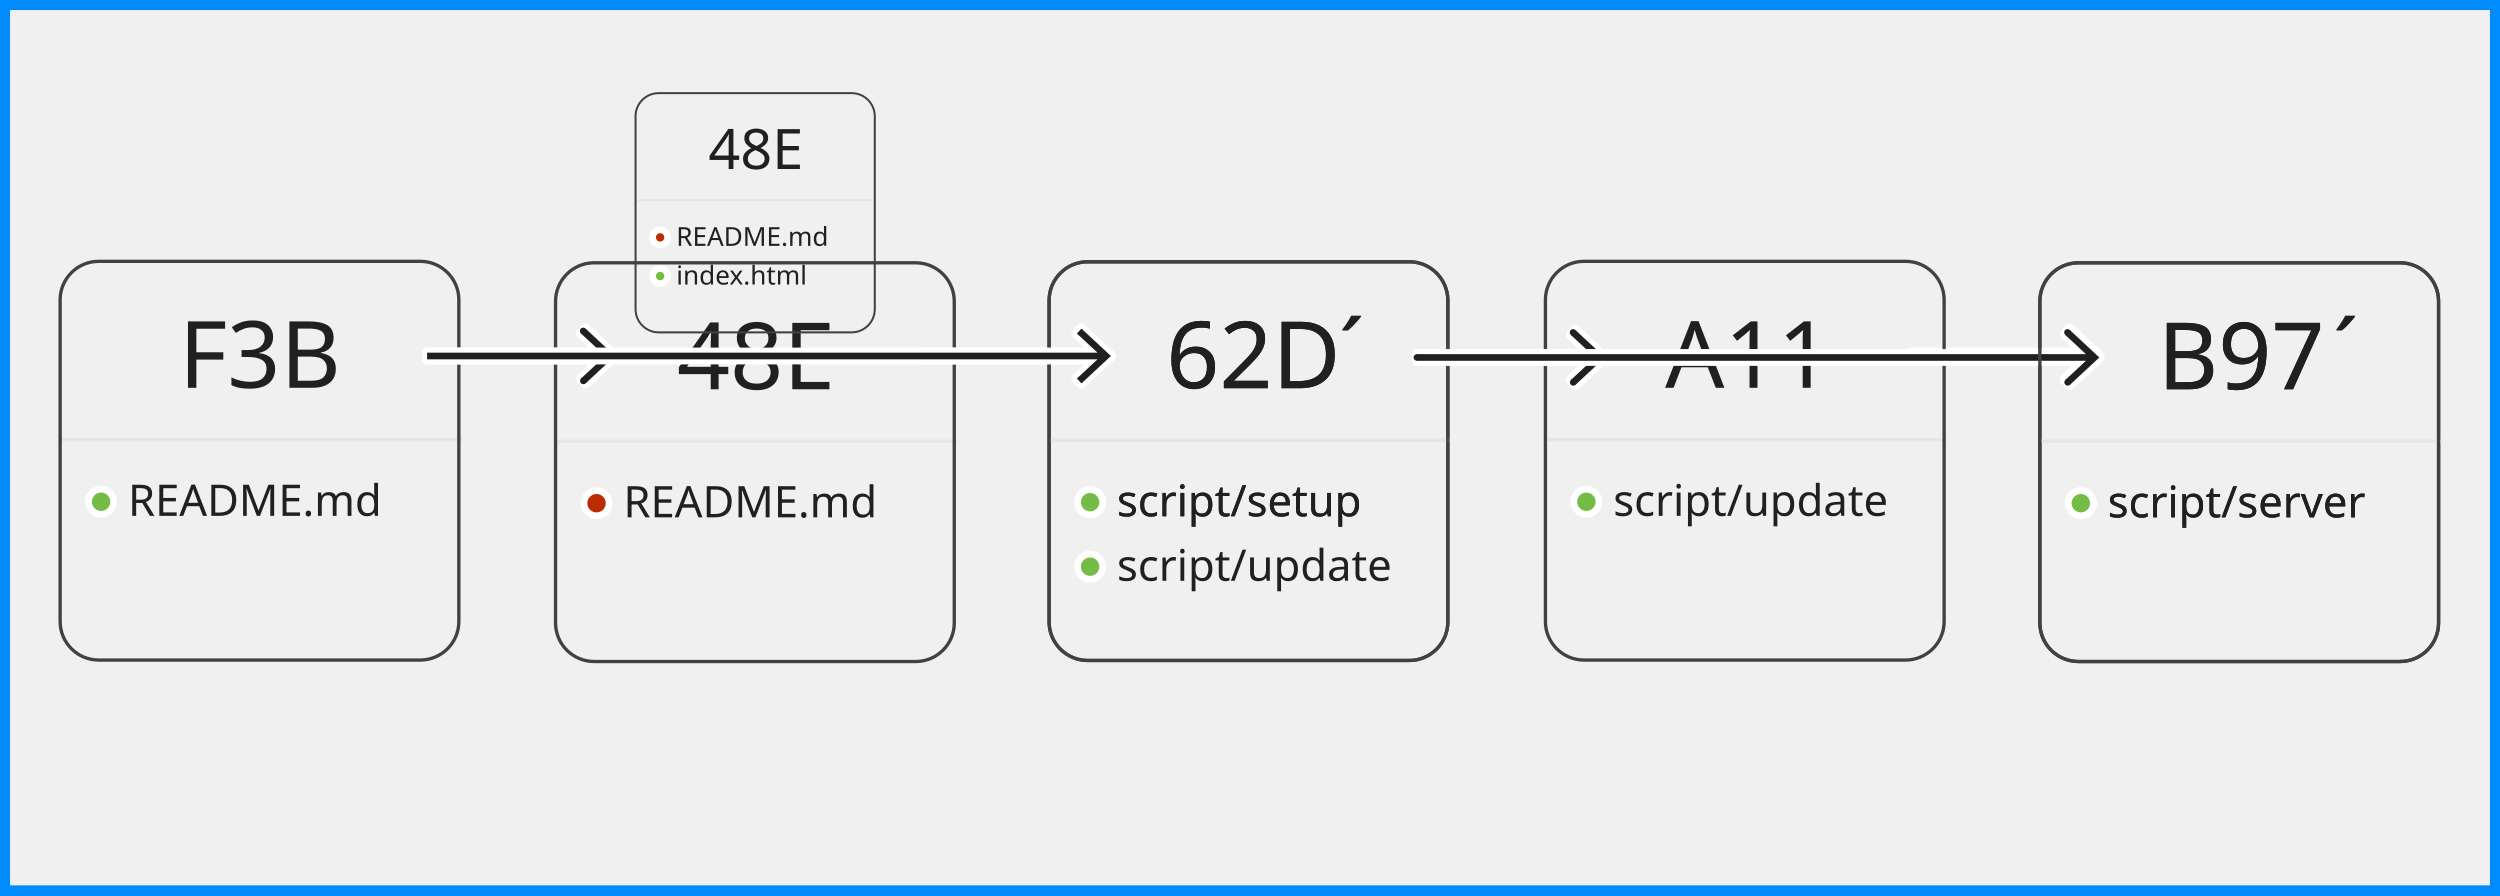
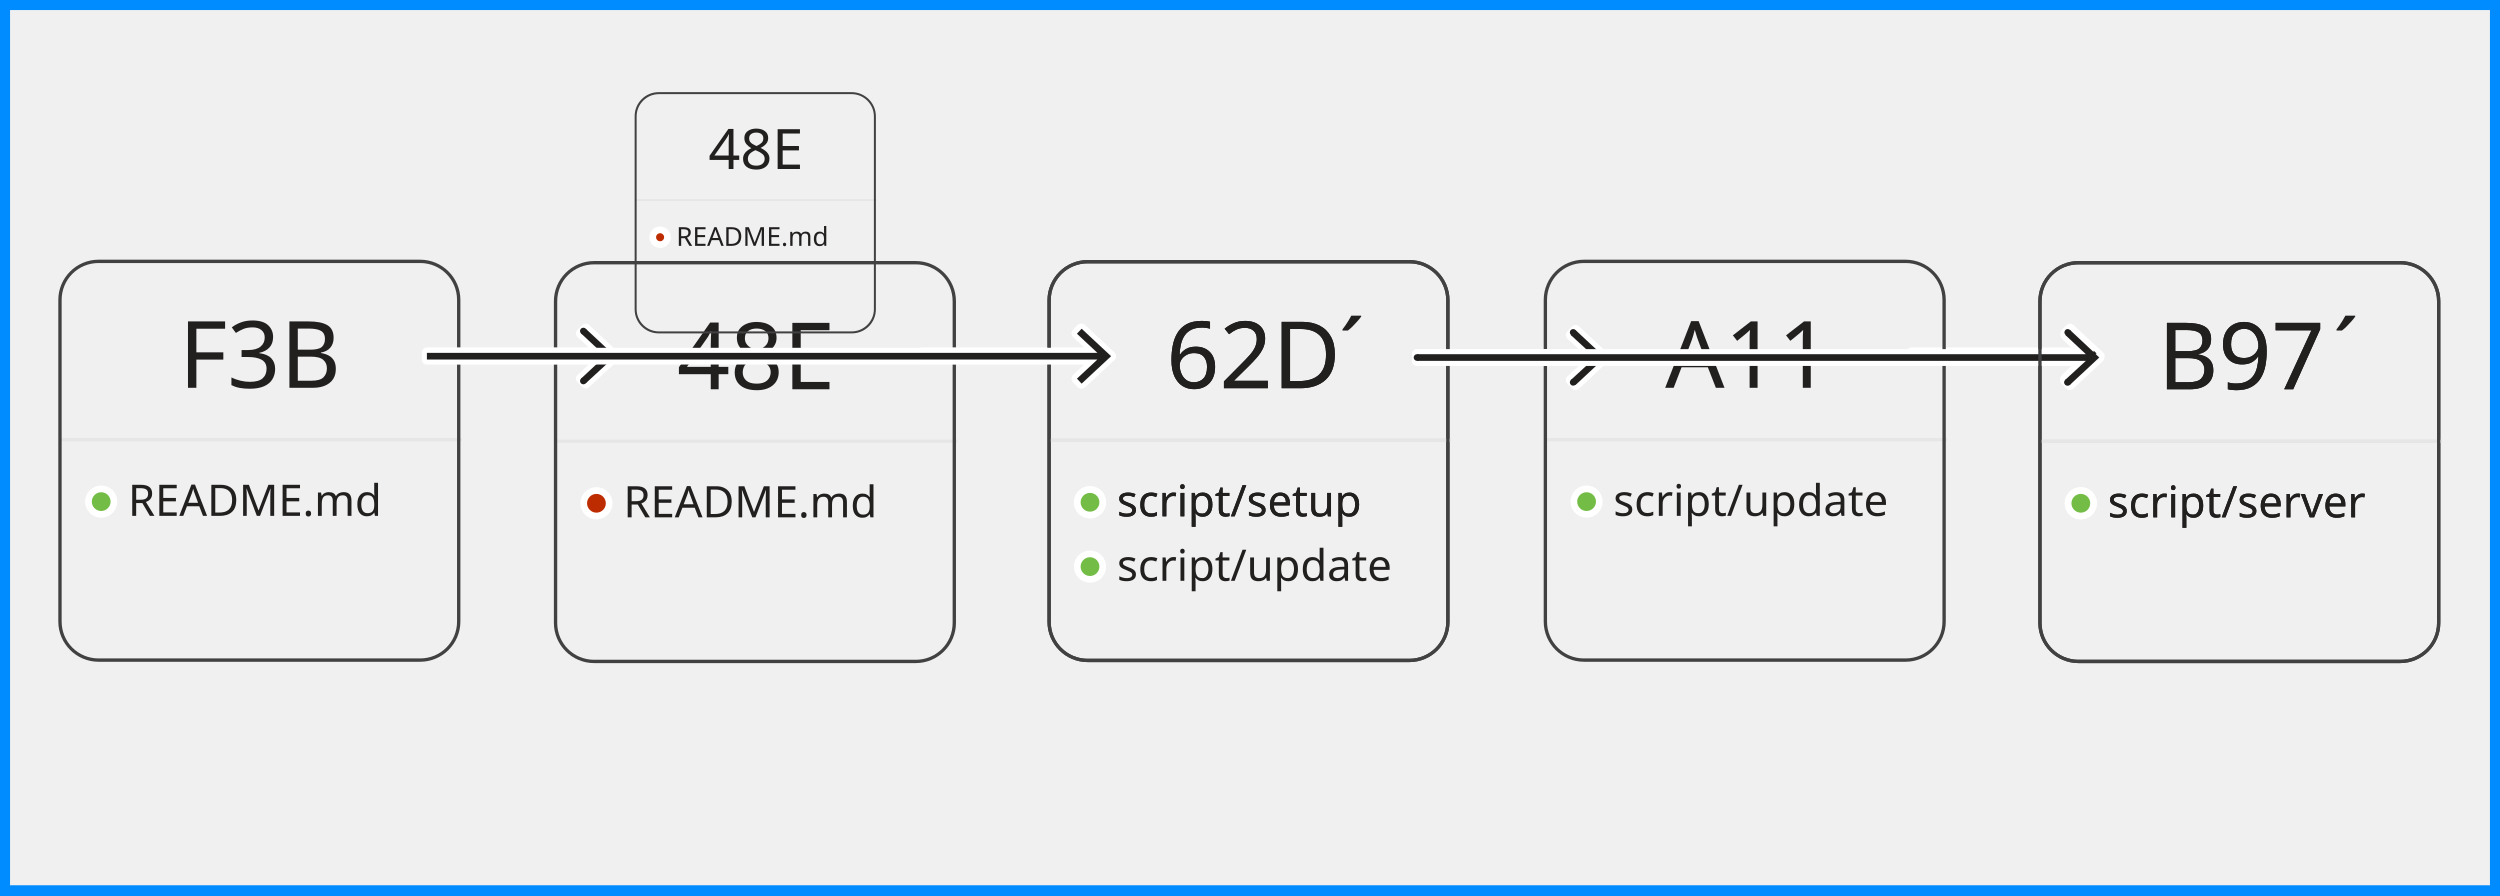
- <svg xmlns="http://www.w3.org/2000/svg" version="1.1" id="Layer_2" x="0px" y="0px" width="746.141px" height="267.242px" viewBox="0 0 746.141 267.242" enable-background="new 0 0 746.141 267.242" xml:space="preserve">
+ <svg xmlns="http://www.w3.org/2000/svg" version="1.1" id="Layer_2" x="0px" y="0px" viewBox="0 0 746.1 267.2" enable-background="new 0 0 746.1 267.2" xml:space="preserve">
  <g id="boundary">
-     <path fill="none" stroke="#008CFF" stroke-width="6" stroke-miterlimit="10" d="M0,0v267.242h746.14V0H0z" />
+     <path fill="none" stroke="#008CFF" stroke-width="6" stroke-miterlimit="10" d="M0,0v267.2h746.1V0H0z" />
  </g>
  <g id="base">
    <g id="XMLID_5_">
      <g id="Template_9_">
-         <line fill="none" stroke="#E6E6E6" stroke-miterlimit="10" x1="137.833" y1="131.24" x2="17.833" y2="131.24" />
+         <line fill="none" stroke="#E6E6E6" stroke-miterlimit="10" x1="137.8" y1="131.2" x2="17.8" y2="131.2" />
      </g>
      <g id="border_18_">
-         <path fill="#414141" d="M125.446,78.497c6.065,0,11,4.935,11,11v96c0,6.065-4.935,11-11,11h-96c-6.065,0-11-4.935-11-11v-96     c0-6.065,4.935-11,11-11L125.446,78.497 M125.446,77.497h-96c-6.6,0-12,5.4-12,12v96c0,6.6,5.4,12,12,12h96c6.6,0,12-5.4,12-12     v-96C137.446,82.896,132.047,77.497,125.446,77.497L125.446,77.497z" />
+         <path fill="#414141" d="M125.4,78.5c6.1,0,11,4.9,11,11v96c0,6.1-4.9,11-11,11h-96c-6.1,0-11-4.9-11-11v-96c0-6.1,4.9-11,11-11     L125.4,78.5 M125.4,77.5h-96c-6.6,0-12,5.4-12,12v96c0,6.6,5.4,12,12,12h96c6.6,0,12-5.4,12-12v-96     C137.4,82.9,132,77.5,125.4,77.5L125.4,77.5z" />
      </g>
    </g>
    <g>
      <text transform="matrix(1 0 0 1 53.4149 115.7354)" fill="#221F1F" font-family="'HelveticaNeue-Light'" font-size="27.748">F3B</text>
      <g>
        <text transform="matrix(1 0 0 1 38.2021 153.9613)" fill="#221F1F" font-family="'ApexNew-Book'" font-size="12.992">README.md</text>
-         <circle fill="#73BD46" stroke="#FFFFFF" stroke-width="2" stroke-miterlimit="10" cx="30.178" cy="149.747" r="3.75" />
+         <circle fill="#73BD46" stroke="#FFFFFF" stroke-width="2" stroke-miterlimit="10" cx="30.2" cy="149.7" r="3.8" />
      </g>
      <g display="none">
        <text transform="matrix(1 0 0 1 38.2021 173.2113)" display="inline" fill="#221F1F" font-family="'ApexNew-Book'" font-size="12.992">placeholder</text>
-         <circle display="inline" fill="#B93226" stroke="#FFFFFF" stroke-width="2" stroke-miterlimit="10" cx="30.178" cy="168.997" r="3.75" />
+         <circle display="inline" fill="#B93226" stroke="#FFFFFF" stroke-width="2" stroke-miterlimit="10" cx="30.2" cy="169" r="3.8" />
      </g>
    </g>
  </g>
  <g id="step-1-in-out_1_">
    <g id="XMLID_3_">
      <g>
-         <polygon fill="none" stroke="#FFFFFF" stroke-width="3" stroke-linecap="round" stroke-linejoin="round" stroke-miterlimit="10" points="     617.767,98.073 616.403,99.538 622.549,105.25 570.464,105.25 570.464,107.25 622.553,107.25 616.403,112.965 617.767,114.43      626.563,106.253    " />
-         <polygon fill="#221F1F" points="617.767,98.073 616.403,99.538 622.549,105.25 570.464,105.25 570.464,107.25 622.553,107.25      616.403,112.965 617.767,114.43 626.563,106.253    " />
+         <polygon fill="none" stroke="#FFFFFF" stroke-width="3" stroke-linecap="round" stroke-linejoin="round" stroke-miterlimit="10" points="     617.8,98.1 616.4,99.5 622.5,105.2 570.5,105.2 570.5,107.2 622.6,107.2 616.4,113 617.8,114.4 626.6,106.3    " />
+         <polygon fill="#221F1F" points="617.8,98.1 616.4,99.5 622.5,105.2 570.5,105.2 570.5,107.2 622.6,107.2 616.4,113 617.8,114.4      626.6,106.3    " />
      </g>
-       <circle fill="#221F1F" cx="570.464" cy="106.25" r="1" />
-       <circle fill="#221F1F" cx="617.06" cy="98.78" r="1" />
-       <circle fill="#221F1F" cx="617.11" cy="113.673" r="1" />
-       <line display="none" fill="none" stroke="#ED358C" stroke-miterlimit="10" x1="579.996" y1="93.746" x2="579.996" y2="117.766" />
-       <line display="none" fill="none" stroke="#ED358C" stroke-miterlimit="10" x1="608.746" y1="93.746" x2="608.746" y2="117.766" />
+       <circle fill="#221F1F" cx="570.5" cy="106.2" r="1" />
+       <circle fill="#221F1F" cx="617.1" cy="98.8" r="1" />
+       <circle fill="#221F1F" cx="617.1" cy="113.7" r="1" />
+       <line display="none" fill="none" stroke="#ED358C" stroke-miterlimit="10" x1="580" y1="93.7" x2="580" y2="117.8" />
+       <line display="none" fill="none" stroke="#ED358C" stroke-miterlimit="10" x1="608.7" y1="93.7" x2="608.7" y2="117.8" />
    </g>
-     <path fill="none" stroke="#221F1F" stroke-miterlimit="10" d="M430.67,207.118" />
+     <path fill="none" stroke="#221F1F" stroke-miterlimit="10" d="M430.7,207.1" />
    <g>
      <g>
        <g id="Template_8_">
-           <line fill="none" stroke="#E6E6E6" stroke-miterlimit="10" x1="285.694" y1="131.675" x2="165.694" y2="131.675" />
+           <line fill="none" stroke="#E6E6E6" stroke-miterlimit="10" x1="285.7" y1="131.7" x2="165.7" y2="131.7" />
        </g>
        <g id="border_16_">
-           <path fill="#414141" d="M273.307,78.932c6.065,0,11,4.935,11,11v96c0,6.065-4.935,11-11,11h-96c-6.065,0-11-4.935-11-11v-96      c0-6.065,4.935-11,11-11L273.307,78.932 M273.307,77.932h-96c-6.6,0-12,5.4-12,12v96c0,6.6,5.4,12,12,12h96c6.6,0,12-5.4,12-12      v-96C285.307,83.332,279.907,77.932,273.307,77.932L273.307,77.932z" />
+           <path fill="#414141" d="M273.3,78.9c6.1,0,11,4.9,11,11v96c0,6.1-4.9,11-11,11h-96c-6.1,0-11-4.9-11-11v-96c0-6.1,4.9-11,11-11      L273.3,78.9 M273.3,77.9h-96c-6.6,0-12,5.4-12,12v96c0,6.6,5.4,12,12,12h96c6.6,0,12-5.4,12-12v-96      C285.3,83.3,279.9,77.9,273.3,77.9L273.3,77.9z" />
        </g>
      </g>
      <g>
        <text transform="matrix(1 0 0 1 202.0388 116.1711)" fill="#221F1F" font-family="'HelveticaNeue-Light'" font-size="27.748">48E</text>
        <g>
          <text transform="matrix(1 0 0 1 186.0633 154.3971)" fill="#221F1F" font-family="'ApexNew-Book'" font-size="12.992">README.md</text>
-           <circle fill="#BD2C00" stroke="#FFFFFF" stroke-width="2" stroke-miterlimit="10" cx="178.04" cy="150.183" r="3.75" />
+           <circle fill="#BD2C00" stroke="#FFFFFF" stroke-width="2" stroke-miterlimit="10" cx="178" cy="150.2" r="3.8" />
        </g>
        <g display="none">
          <text transform="matrix(1 0 0 1 186.0633 173.647)" display="inline" fill="#221F1F" font-family="'ApexNew-Book'" font-size="12.992">index.html</text>
-           <circle display="inline" fill="#73BD46" stroke="#FFFFFF" stroke-width="2" stroke-miterlimit="10" cx="178.04" cy="169.433" r="3.75" />
+           <circle display="inline" fill="#73BD46" stroke="#FFFFFF" stroke-width="2" stroke-miterlimit="10" cx="178" cy="169.4" r="3.8" />
        </g>
      </g>
    </g>
    <g>
      <g>
        <g id="Template_6_">
-           <line fill="none" stroke="#E6E6E6" stroke-miterlimit="10" x1="433.003" y1="131.368" x2="313.003" y2="131.368" />
+           <line fill="none" stroke="#E6E6E6" stroke-miterlimit="10" x1="433" y1="131.4" x2="313" y2="131.4" />
        </g>
        <g id="border_14_">
-           <path fill="#414141" d="M420.616,78.625c6.065,0,11,4.935,11,11v96c0,6.065-4.935,11-11,11h-96c-6.065,0-11-4.935-11-11v-96      c0-6.065,4.935-11,11-11H420.616 M420.616,77.625h-96c-6.6,0-12,5.4-12,12v96c0,6.6,5.4,12,12,12h96c6.6,0,12-5.4,12-12v-96      C432.616,83.024,427.216,77.625,420.616,77.625L420.616,77.625z" />
+           <path fill="#414141" d="M420.6,78.6c6.1,0,11,4.9,11,11v96c0,6.1-4.9,11-11,11h-96c-6.1,0-11-4.9-11-11v-96c0-6.1,4.9-11,11-11      H420.6 M420.6,77.6h-96c-6.6,0-12,5.4-12,12v96c0,6.6,5.4,12,12,12h96c6.6,0,12-5.4,12-12v-96C432.6,83,427.2,77.6,420.6,77.6      L420.6,77.6z" />
        </g>
      </g>
      <g>
        <text transform="matrix(1 0 0 1 348.0713 115.8637)" fill="#221F1F" font-family="'HelveticaNeue-Light'" font-size="27.748">62D</text>
        <text transform="matrix(1 0 0 1 333.3722 154.0896)" fill="#221F1F" font-family="'ApexNew-Book'" font-size="12.992">script/setup</text>
-         <circle fill="#73BD46" stroke="#FFFFFF" stroke-width="2" stroke-miterlimit="10" cx="325.349" cy="149.876" r="3.75" />
+         <circle fill="#73BD46" stroke="#FFFFFF" stroke-width="2" stroke-miterlimit="10" cx="325.3" cy="149.9" r="3.8" />
        <g display="none">
          <text transform="matrix(1 0 0 1 333.3722 173.3396)" display="inline" fill="#221F1F" font-family="'ApexNew-Book'" font-size="12.992">team.jpg</text>
-           <circle display="inline" fill="#73BD46" stroke="#FFFFFF" stroke-width="2" stroke-miterlimit="10" cx="325.349" cy="169.126" r="3.75" />
+           <circle display="inline" fill="#73BD46" stroke="#FFFFFF" stroke-width="2" stroke-miterlimit="10" cx="325.3" cy="169.1" r="3.8" />
        </g>
      </g>
    </g>
    <g>
      <g>
        <g id="Template_5_">
-           <line fill="none" stroke="#E6E6E6" stroke-miterlimit="10" x1="581.126" y1="131.24" x2="461.126" y2="131.24" />
+           <line fill="none" stroke="#E6E6E6" stroke-miterlimit="10" x1="581.1" y1="131.2" x2="461.1" y2="131.2" />
        </g>
        <g id="border_12_">
-           <path fill="#414141" d="M568.739,78.497c6.065,0,11,4.935,11,11v96c0,6.065-4.935,11-11,11h-96c-6.065,0-11-4.935-11-11v-96      c0-6.065,4.935-11,11-11L568.739,78.497 M568.739,77.497h-96c-6.6,0-12,5.4-12,12v96c0,6.6,5.4,12,12,12h96c6.6,0,12-5.4,12-12      v-96C580.739,82.896,575.34,77.497,568.739,77.497L568.739,77.497z" />
+           <path fill="#414141" d="M568.7,78.5c6.1,0,11,4.9,11,11v96c0,6.1-4.9,11-11,11h-96c-6.1,0-11-4.9-11-11v-96c0-6.1,4.9-11,11-11      L568.7,78.5 M568.7,77.5h-96c-6.6,0-12,5.4-12,12v96c0,6.6,5.4,12,12,12h96c6.6,0,12-5.4,12-12v-96      C580.7,82.9,575.3,77.5,568.7,77.5L568.7,77.5z" />
        </g>
      </g>
      <g>
        <text transform="matrix(1 0 0 1 496.9578 115.7353)" fill="#221F1F" font-family="'HelveticaNeue-Light'" font-size="27.748">A11</text>
        <text transform="matrix(1 0 0 1 481.4955 153.9613)" fill="#221F1F" font-family="'ApexNew-Book'" font-size="12.992">script/update</text>
-         <circle fill="#73BD46" stroke="#FFFFFF" stroke-width="2" stroke-miterlimit="10" cx="473.472" cy="149.747" r="3.75" />
+         <circle fill="#73BD46" stroke="#FFFFFF" stroke-width="2" stroke-miterlimit="10" cx="473.5" cy="149.7" r="3.8" />
        <g display="none">
          <text transform="matrix(1 0 0 1 481.4955 173.2113)" display="inline" fill="#221F1F" font-family="'ApexNew-Book'" font-size="12.992">script/update</text>
-           <circle display="inline" fill="#73BD46" stroke="#FFFFFF" stroke-width="2" stroke-miterlimit="10" cx="473.472" cy="168.997" r="3.75" />
+           <circle display="inline" fill="#73BD46" stroke="#FFFFFF" stroke-width="2" stroke-miterlimit="10" cx="473.5" cy="169" r="3.8" />
        </g>
      </g>
    </g>
    <g>
      <g>
-         <polygon fill="none" stroke="#FFFFFF" stroke-width="3" stroke-linecap="round" stroke-linejoin="round" stroke-miterlimit="10" points="     470.199,98.509 468.835,99.974 474.98,105.686 422.895,105.686 422.895,107.686 474.985,107.686 468.835,113.401      470.199,114.866 478.995,106.689    " />
-         <polygon fill="#221F1F" points="470.199,98.509 468.835,99.974 474.98,105.686 422.895,105.686 422.895,107.686 474.985,107.686      468.835,113.401 470.199,114.866 478.995,106.689    " />
+         <polygon fill="none" stroke="#FFFFFF" stroke-width="3" stroke-linecap="round" stroke-linejoin="round" stroke-miterlimit="10" points="     470.2,98.5 468.8,100 475,105.7 422.9,105.7 422.9,107.7 475,107.7 468.8,113.4 470.2,114.9 479,106.7    " />
+         <polygon fill="#221F1F" points="470.2,98.5 468.8,100 475,105.7 422.9,105.7 422.9,107.7 475,107.7 468.8,113.4 470.2,114.9      479,106.7    " />
      </g>
-       <circle fill="#221F1F" cx="422.895" cy="106.686" r="1" />
-       <circle fill="#221F1F" cx="469.492" cy="99.216" r="1" />
-       <circle fill="#221F1F" cx="469.542" cy="114.109" r="1" />
-       <line display="none" fill="none" stroke="#ED358C" stroke-miterlimit="10" x1="432.427" y1="94.182" x2="432.427" y2="118.202" />
-       <line display="none" fill="none" stroke="#ED358C" stroke-miterlimit="10" x1="461.177" y1="94.182" x2="461.177" y2="118.202" />
+       <circle fill="#221F1F" cx="422.9" cy="106.7" r="1" />
+       <circle fill="#221F1F" cx="469.5" cy="99.2" r="1" />
+       <circle fill="#221F1F" cx="469.5" cy="114.1" r="1" />
+       <line display="none" fill="none" stroke="#ED358C" stroke-miterlimit="10" x1="432.4" y1="94.2" x2="432.4" y2="118.2" />
+       <line display="none" fill="none" stroke="#ED358C" stroke-miterlimit="10" x1="461.2" y1="94.2" x2="461.2" y2="118.2" />
    </g>
    <g id="XMLID_2_">
      <g>
-         <polygon fill="none" stroke="#FFFFFF" stroke-width="3" stroke-linecap="round" stroke-linejoin="round" stroke-miterlimit="10" points="     322.639,98.073 321.274,99.538 327.42,105.25 275.335,105.25 275.335,107.25 327.424,107.25 321.274,112.965 322.639,114.43      331.435,106.253    " />
-         <polygon fill="#221F1F" points="322.639,98.073 321.274,99.538 327.42,105.25 275.335,105.25 275.335,107.25 327.424,107.25      321.274,112.965 322.639,114.43 331.435,106.253    " />
+         <polygon fill="none" stroke="#FFFFFF" stroke-width="3" stroke-linecap="round" stroke-linejoin="round" stroke-miterlimit="10" points="     322.6,98.1 321.3,99.5 327.4,105.2 275.3,105.2 275.3,107.2 327.4,107.2 321.3,113 322.6,114.4 331.4,106.3    " />
+         <polygon fill="#221F1F" points="322.6,98.1 321.3,99.5 327.4,105.2 275.3,105.2 275.3,107.2 327.4,107.2 321.3,113 322.6,114.4      331.4,106.3    " />
      </g>
-       <circle fill="#221F1F" cx="275.335" cy="106.25" r="1" />
-       <circle fill="#221F1F" cx="321.931" cy="98.78" r="1" />
-       <circle fill="#221F1F" cx="321.981" cy="113.673" r="1" />
-       <line display="none" fill="none" stroke="#ED358C" stroke-miterlimit="10" x1="284.867" y1="93.746" x2="284.867" y2="117.766" />
-       <line display="none" fill="none" stroke="#ED358C" stroke-miterlimit="10" x1="313.617" y1="93.746" x2="313.617" y2="117.766" />
+       <circle fill="#221F1F" cx="275.3" cy="106.2" r="1" />
+       <circle fill="#221F1F" cx="321.9" cy="98.8" r="1" />
+       <circle fill="#221F1F" cx="322" cy="113.7" r="1" />
+       <line display="none" fill="none" stroke="#ED358C" stroke-miterlimit="10" x1="284.9" y1="93.7" x2="284.9" y2="117.8" />
+       <line display="none" fill="none" stroke="#ED358C" stroke-miterlimit="10" x1="313.6" y1="93.7" x2="313.6" y2="117.8" />
    </g>
    <g id="XMLID_1_">
      <g>
-         <polygon fill="none" stroke="#FFFFFF" stroke-width="3" stroke-linecap="round" stroke-linejoin="round" stroke-miterlimit="10" points="     174.767,98.073 173.403,99.538 179.549,105.25 127.464,105.25 127.464,107.25 179.553,107.25 173.403,112.965 174.767,114.43      183.563,106.253    " />
-         <polygon fill="#221F1F" points="174.767,98.073 173.403,99.538 179.549,105.25 127.464,105.25 127.464,107.25 179.553,107.25      173.403,112.965 174.767,114.43 183.563,106.253    " />
+         <polygon fill="none" stroke="#FFFFFF" stroke-width="3" stroke-linecap="round" stroke-linejoin="round" stroke-miterlimit="10" points="     174.8,98.1 173.4,99.5 179.5,105.2 127.5,105.2 127.5,107.2 179.6,107.2 173.4,113 174.8,114.4 183.6,106.3    " />
+         <polygon fill="#221F1F" points="174.8,98.1 173.4,99.5 179.5,105.2 127.5,105.2 127.5,107.2 179.6,107.2 173.4,113 174.8,114.4      183.6,106.3    " />
      </g>
-       <circle fill="#221F1F" cx="127.464" cy="106.25" r="1" />
-       <circle fill="#221F1F" cx="174.06" cy="98.78" r="1" />
-       <circle fill="#221F1F" cx="174.11" cy="113.673" r="1" />
-       <line display="none" fill="none" stroke="#ED358C" stroke-miterlimit="10" x1="136.996" y1="93.746" x2="136.996" y2="117.766" />
-       <line display="none" fill="none" stroke="#ED358C" stroke-miterlimit="10" x1="165.746" y1="93.746" x2="165.746" y2="117.766" />
+       <circle fill="#221F1F" cx="127.5" cy="106.2" r="1" />
+       <circle fill="#221F1F" cx="174.1" cy="98.8" r="1" />
+       <circle fill="#221F1F" cx="174.1" cy="113.7" r="1" />
+       <line display="none" fill="none" stroke="#ED358C" stroke-miterlimit="10" x1="137" y1="93.7" x2="137" y2="117.8" />
+       <line display="none" fill="none" stroke="#ED358C" stroke-miterlimit="10" x1="165.7" y1="93.7" x2="165.7" y2="117.8" />
    </g>
    <g>
      <g>
        <g id="Template_4_">
-           <line fill="none" stroke="#E6E6E6" stroke-miterlimit="10" x1="728.695" y1="131.675" x2="608.695" y2="131.675" />
+           <line fill="none" stroke="#E6E6E6" stroke-miterlimit="10" x1="728.7" y1="131.7" x2="608.7" y2="131.7" />
        </g>
        <g id="border_8_">
-           <path fill="#414141" d="M716.308,78.932c6.065,0,11,4.935,11,11v96c0,6.065-4.935,11-11,11h-96c-6.065,0-11-4.935-11-11v-96      c0-6.065,4.935-11,11-11L716.308,78.932 M716.308,77.932h-96c-6.6,0-12,5.4-12,12v96c0,6.6,5.4,12,12,12h96c6.6,0,12-5.4,12-12      v-96C728.308,83.332,722.908,77.932,716.308,77.932L716.308,77.932z" />
+           <path fill="#414141" d="M716.3,78.9c6.1,0,11,4.9,11,11v96c0,6.1-4.9,11-11,11h-96c-6.1,0-11-4.9-11-11v-96c0-6.1,4.9-11,11-11      L716.3,78.9 M716.3,77.9h-96c-6.6,0-12,5.4-12,12v96c0,6.6,5.4,12,12,12h96c6.6,0,12-5.4,12-12v-96      C728.3,83.3,722.9,77.9,716.3,77.9L716.3,77.9z" />
        </g>
      </g>
      <g>
        <text transform="matrix(1 0 0 1 644.0125 116.1711)" fill="#221F1F" font-family="'HelveticaNeue-Light'" font-size="27.748">B97</text>
        <g>
          <text transform="matrix(1 0 0 1 629.0633 154.3971)" fill="#221F1F" font-family="'ApexNew-Book'" font-size="12.992">script/server</text>
-           <circle fill="#73BD46" stroke="#FFFFFF" stroke-width="2" stroke-miterlimit="10" cx="621.04" cy="150.183" r="3.75" />
+           <circle fill="#73BD46" stroke="#FFFFFF" stroke-width="2" stroke-miterlimit="10" cx="621" cy="150.2" r="3.8" />
        </g>
        <g display="none">
          <text transform="matrix(1 0 0 1 629.0633 173.647)" display="inline" fill="#221F1F" font-family="'ApexNew-Book'" font-size="12.992">index.html</text>
-           <circle display="inline" fill="#73BD46" stroke="#FFFFFF" stroke-width="2" stroke-miterlimit="10" cx="621.04" cy="169.433" r="3.75" />
+           <circle display="inline" fill="#73BD46" stroke="#FFFFFF" stroke-width="2" stroke-miterlimit="10" cx="621" cy="169.4" r="3.8" />
        </g>
      </g>
    </g>
  </g>
  <g id="step-2">
-     <path fill="none" stroke="#221F1F" stroke-miterlimit="10" d="M430.67,207.118" />
-     <line fill="none" stroke="#E6E6E6" stroke-width="0.6" stroke-miterlimit="10" x1="261.617" y1="59.742" x2="189.617" y2="59.742" />
-     <path fill="#414141" d="M254.185,28.096c3.639,0,6.6,2.961,6.6,6.6v57.6c0,3.639-2.961,6.6-6.6,6.6h-57.6   c-3.639,0-6.6-2.961-6.6-6.6v-57.6c0-3.639,2.961-6.6,6.6-6.6L254.185,28.096 M254.185,27.496h-57.6c-3.96,0-7.2,3.24-7.2,7.2v57.6   c0,3.96,3.24,7.2,7.2,7.2h57.6c3.96,0,7.2-3.24,7.2-7.2v-57.6C261.385,30.736,258.145,27.496,254.185,27.496L254.185,27.496z" />
+     <path fill="none" stroke="#221F1F" stroke-miterlimit="10" d="M430.7,207.1" />
+     <line fill="none" stroke="#E6E6E6" stroke-width="0.6" stroke-miterlimit="10" x1="261.6" y1="59.7" x2="189.6" y2="59.7" />
+     <path fill="#414141" d="M254.2,28.1c3.6,0,6.6,3,6.6,6.6v57.6c0,3.6-3,6.6-6.6,6.6h-57.6c-3.6,0-6.6-3-6.6-6.6V34.7   c0-3.6,3-6.6,6.6-6.6L254.2,28.1 M254.2,27.5h-57.6c-4,0-7.2,3.2-7.2,7.2v57.6c0,4,3.2,7.2,7.2,7.2h57.6c4,0,7.2-3.2,7.2-7.2V34.7   C261.4,30.7,258.1,27.5,254.2,27.5L254.2,27.5z" />
    <text transform="matrix(1 0 0 1 211.4238 50.4397)" fill="#221F1F" font-family="'HelveticaNeue-Light'" font-size="16.649">48E</text>
    <text transform="matrix(1 0 0 1 201.8383 73.3755)" fill="#221F1F" font-family="'ApexNew-Book'" font-size="7.795">README.md</text>
-     <circle fill="#BD2C00" stroke="#FFFFFF" stroke-width="2" stroke-miterlimit="10" cx="197.024" cy="70.847" r="2.25" />
-     <text transform="matrix(1 0 0 1 201.8383 84.9253)" fill="#221F1F" font-family="'ApexNew-Book'" font-size="7.795">index.html</text>
-     <circle fill="#73BD46" stroke="#FFFFFF" stroke-width="2" stroke-miterlimit="10" cx="197.024" cy="82.397" r="2.25" />
-     <line fill="none" stroke="#E6E6E6" stroke-miterlimit="10" x1="433.003" y1="131.368" x2="313.003" y2="131.368" />
-     <path fill="#414141" d="M420.616,78.625c6.065,0,11,4.935,11,11v96c0,6.065-4.935,11-11,11h-96c-6.065,0-11-4.935-11-11v-96   c0-6.065,4.935-11,11-11H420.616 M420.616,77.625h-96c-6.6,0-12,5.4-12,12v96c0,6.6,5.4,12,12,12h96c6.6,0,12-5.4,12-12v-96   C432.616,83.024,427.216,77.625,420.616,77.625L420.616,77.625z" />
+     <circle fill="#BD2C00" stroke="#FFFFFF" stroke-width="2" stroke-miterlimit="10" cx="197" cy="70.8" r="2.2" />
+     <line fill="none" stroke="#E6E6E6" stroke-miterlimit="10" x1="433" y1="131.4" x2="313" y2="131.4" />
+     <path fill="#414141" d="M420.6,78.6c6.1,0,11,4.9,11,11v96c0,6.1-4.9,11-11,11h-96c-6.1,0-11-4.9-11-11v-96c0-6.1,4.9-11,11-11   H420.6 M420.6,77.6h-96c-6.6,0-12,5.4-12,12v96c0,6.6,5.4,12,12,12h96c6.6,0,12-5.4,12-12v-96C432.6,83,427.2,77.6,420.6,77.6   L420.6,77.6z" />
    <text transform="matrix(1 0 0 1 348.0713 115.8637)" fill="#221F1F" font-family="'HelveticaNeue-Light'" font-size="27.748">62D</text>
    <text transform="matrix(1 0 0 1 333.3722 154.0896)" fill="#221F1F" font-family="'ApexNew-Book'" font-size="12.992">script/setup</text>
-     <circle fill="#73BD46" stroke="#FFFFFF" stroke-width="2" stroke-miterlimit="10" cx="325.349" cy="149.876" r="3.75" />
+     <circle fill="#73BD46" stroke="#FFFFFF" stroke-width="2" stroke-miterlimit="10" cx="325.3" cy="149.9" r="3.8" />
    <text transform="matrix(1 0 0 1 333.3722 173.3396)" fill="#221F1F" font-family="'ApexNew-Book'" font-size="12.992">script/update</text>
-     <circle fill="#73BD46" stroke="#FFFFFF" stroke-width="2" stroke-miterlimit="10" cx="325.349" cy="169.126" r="3.75" />
+     <circle fill="#73BD46" stroke="#FFFFFF" stroke-width="2" stroke-miterlimit="10" cx="325.3" cy="169.1" r="3.8" />
    <text id="Prime_2_" transform="matrix(1 0 0 1 399.5345 115.466)" fill="#221F1F" font-family="'HelveticaNeue-Light'" font-size="27.748">´</text>
    <text id="Prime_1_" transform="matrix(1 0 0 1 696.2011 115.466)" fill="#221F1F" font-family="'HelveticaNeue-Light'" font-size="27.748">´</text>
-     <path fill="none" stroke="#FFFFFF" stroke-width="3" stroke-linecap="round" stroke-linejoin="round" stroke-miterlimit="10" d="   M322.768,98.073L322.768,98.073l-1.364,1.465l6.145,5.713c0,0-6.46,0-14.829,0c-55.544,0-123.812,0-174.377,0   c-6.368,0-10.879,0-10.879,0v2c0,0,4.512,0,10.879,0c50.563,0,118.829,0,174.377,0c8.372,0,14.834,0,14.834,0l-6.15,5.715   l1.364,1.465l8.796-8.178C331.564,106.253,322.768,98.073,322.768,98.073L322.768,98.073z" />
-     <path fill="#221F1F" d="M322.768,98.073L322.768,98.073l-1.364,1.465l6.145,5.713c0,0-6.46,0-14.829,0   c-55.544,0-123.812,0-174.377,0c-6.368,0-10.879,0-10.879,0v2c0,0,4.512,0,10.879,0c50.563,0,118.829,0,174.377,0   c8.372,0,14.834,0,14.834,0l-6.15,5.715l1.364,1.465l8.796-8.178C331.564,106.253,322.768,98.073,322.768,98.073L322.768,98.073z" />
-     <path fill="none" stroke="#FFFFFF" stroke-width="3" stroke-linecap="round" stroke-linejoin="round" stroke-miterlimit="10" d="   M617.768,98.509L617.768,98.509l-1.364,1.465l6.145,5.713c0,0-6.46,0-14.829,0c-55.406,0-123.505,0-173.944,0   c-6.368,0-10.879,0-10.879,0v2c0,0,4.512,0,10.879,0c50.438,0,118.534,0,173.944,0c8.372,0,14.834,0,14.834,0l-6.15,5.715   l1.364,1.465l8.796-8.178C626.564,106.689,617.768,98.509,617.768,98.509L617.768,98.509z" />
-     <path fill="#221F1F" d="M617.768,98.509L617.768,98.509l-1.364,1.465l6.145,5.713c0,0-6.46,0-14.829,0   c-55.406,0-123.505,0-173.944,0c-6.368,0-10.879,0-10.879,0v2c0,0,4.512,0,10.879,0c50.438,0,118.534,0,173.944,0   c8.372,0,14.834,0,14.834,0l-6.15,5.715l1.364,1.465l8.796-8.178C626.564,106.689,617.768,98.509,617.768,98.509L617.768,98.509z" />
-     <circle fill="#221F1F" cx="422.896" cy="106.686" r="1" />
-     <path fill="#221F1F" d="M617.768,98.509L617.768,98.509c0.391,0.391,0.391,1.024,0,1.414c-0.391,0.391-1.024,0.391-1.414,0   c-0.391-0.391-0.391-1.024,0-1.414l0,0C616.744,98.118,617.377,98.118,617.768,98.509z" />
-     <path fill="#221F1F" d="M617.818,113.401c0.391,0.391,0.391,1.024,0,1.414c-0.018,0.018-0.036,0.035-0.054,0.051   c-0.374,0.323-0.931,0.323-1.305,0c-0.019-0.016-0.037-0.033-0.054-0.051c-0.391-0.391-0.391-1.024,0-1.414   C616.794,113.011,617.427,113.011,617.818,113.401z" />
-     <line fill="none" stroke="#E6E6E6" stroke-miterlimit="10" x1="728.695" y1="131.675" x2="608.695" y2="131.675" />
-     <path fill="#414141" d="M716.308,78.932c6.065,0,11,4.935,11,11v96c0,6.065-4.935,11-11,11h-96c-6.065,0-11-4.935-11-11v-96   c0-6.065,4.935-11,11-11L716.308,78.932 M716.308,77.932h-96c-6.6,0-12,5.4-12,12v96c0,6.6,5.4,12,12,12h96c6.6,0,12-5.4,12-12v-96   C728.308,83.332,722.908,77.932,716.308,77.932L716.308,77.932z" />
+     <path fill="none" stroke="#FFFFFF" stroke-width="3" stroke-linecap="round" stroke-linejoin="round" stroke-miterlimit="10" d="   M322.8,98.1L322.8,98.1l-1.4,1.5l6.1,5.7c0,0-6.5,0-14.8,0c-55.5,0-123.8,0-174.4,0c-6.4,0-10.9,0-10.9,0v2c0,0,4.5,0,10.9,0   c50.6,0,118.8,0,174.4,0c8.4,0,14.8,0,14.8,0l-6.1,5.7l1.4,1.5l8.8-8.2C331.6,106.3,322.8,98.1,322.8,98.1L322.8,98.1z" />
+     <path fill="#221F1F" d="M322.8,98.1L322.8,98.1l-1.4,1.5l6.1,5.7c0,0-6.5,0-14.8,0c-55.5,0-123.8,0-174.4,0c-6.4,0-10.9,0-10.9,0v2   c0,0,4.5,0,10.9,0c50.6,0,118.8,0,174.4,0c8.4,0,14.8,0,14.8,0l-6.1,5.7l1.4,1.5l8.8-8.2C331.6,106.3,322.8,98.1,322.8,98.1   L322.8,98.1z" />
+     <path fill="none" stroke="#FFFFFF" stroke-width="3" stroke-linecap="round" stroke-linejoin="round" stroke-miterlimit="10" d="   M617.8,98.5L617.8,98.5l-1.4,1.5l6.1,5.7c0,0-6.5,0-14.8,0c-55.4,0-123.5,0-173.9,0c-6.4,0-10.9,0-10.9,0v2c0,0,4.5,0,10.9,0   c50.4,0,118.5,0,173.9,0c8.4,0,14.8,0,14.8,0l-6.2,5.7l1.4,1.5l8.8-8.2C626.6,106.7,617.8,98.5,617.8,98.5L617.8,98.5z" />
+     <path fill="#221F1F" d="M617.8,98.5L617.8,98.5l-1.4,1.5l6.1,5.7c0,0-6.5,0-14.8,0c-55.4,0-123.5,0-173.9,0c-6.4,0-10.9,0-10.9,0v2   c0,0,4.5,0,10.9,0c50.4,0,118.5,0,173.9,0c8.4,0,14.8,0,14.8,0l-6.2,5.7l1.4,1.5l8.8-8.2C626.6,106.7,617.8,98.5,617.8,98.5   L617.8,98.5z" />
+     <circle fill="#221F1F" cx="422.9" cy="106.7" r="1" />
+     <path fill="#221F1F" d="M617.8,98.5L617.8,98.5c0.4,0.4,0.4,1,0,1.4c-0.4,0.4-1,0.4-1.4,0c-0.4-0.4-0.4-1,0-1.4l0,0   C616.7,98.1,617.4,98.1,617.8,98.5z" />
+     <path fill="#221F1F" d="M617.8,113.4c0.4,0.4,0.4,1,0,1.4c0,0,0,0-0.1,0.1c-0.4,0.3-0.9,0.3-1.3,0c0,0,0,0-0.1-0.1   c-0.4-0.4-0.4-1,0-1.4C616.8,113,617.4,113,617.8,113.4z" />
+     <line fill="none" stroke="#E6E6E6" stroke-miterlimit="10" x1="728.7" y1="131.7" x2="608.7" y2="131.7" />
+     <path fill="#414141" d="M716.3,78.9c6.1,0,11,4.9,11,11v96c0,6.1-4.9,11-11,11h-96c-6.1,0-11-4.9-11-11v-96c0-6.1,4.9-11,11-11   L716.3,78.9 M716.3,77.9h-96c-6.6,0-12,5.4-12,12v96c0,6.6,5.4,12,12,12h96c6.6,0,12-5.4,12-12v-96   C728.3,83.3,722.9,77.9,716.3,77.9L716.3,77.9z" />
    <text transform="matrix(1 0 0 1 644.0125 116.1711)" fill="#221F1F" font-family="'HelveticaNeue-Light'" font-size="27.748">B97</text>
    <text transform="matrix(1 0 0 1 629.0633 154.3971)" fill="#221F1F" font-family="'ApexNew-Book'" font-size="12.992">script/server</text>
-     <circle fill="#73BD46" stroke="#FFFFFF" stroke-width="2" stroke-miterlimit="10" cx="621.04" cy="150.183" r="3.75" />
+     <circle fill="#73BD46" stroke="#FFFFFF" stroke-width="2" stroke-miterlimit="10" cx="621" cy="150.2" r="3.8" />
  </g>
</svg>
